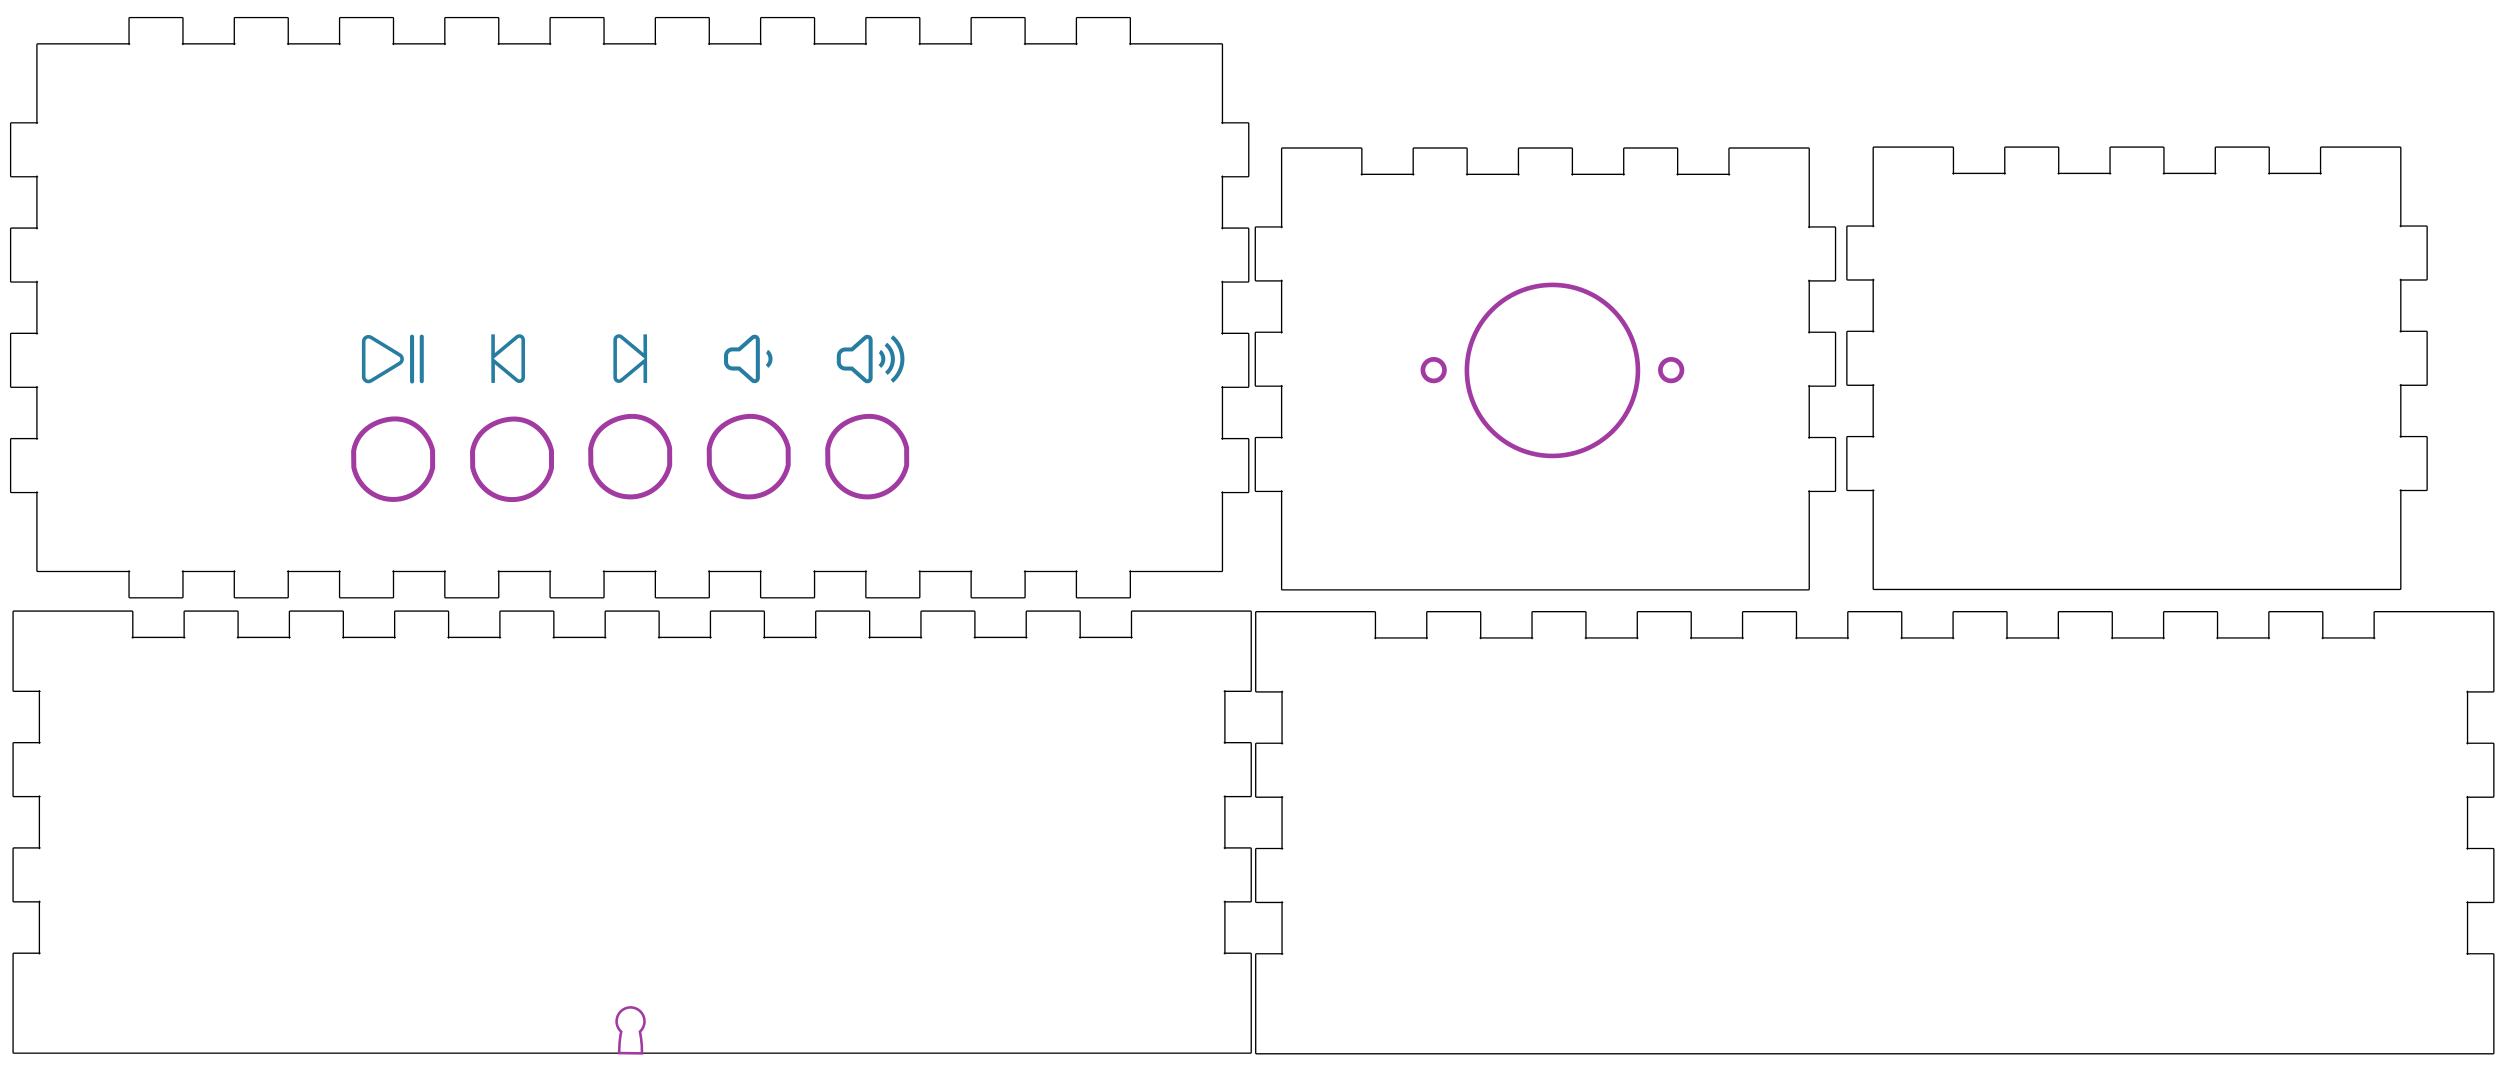
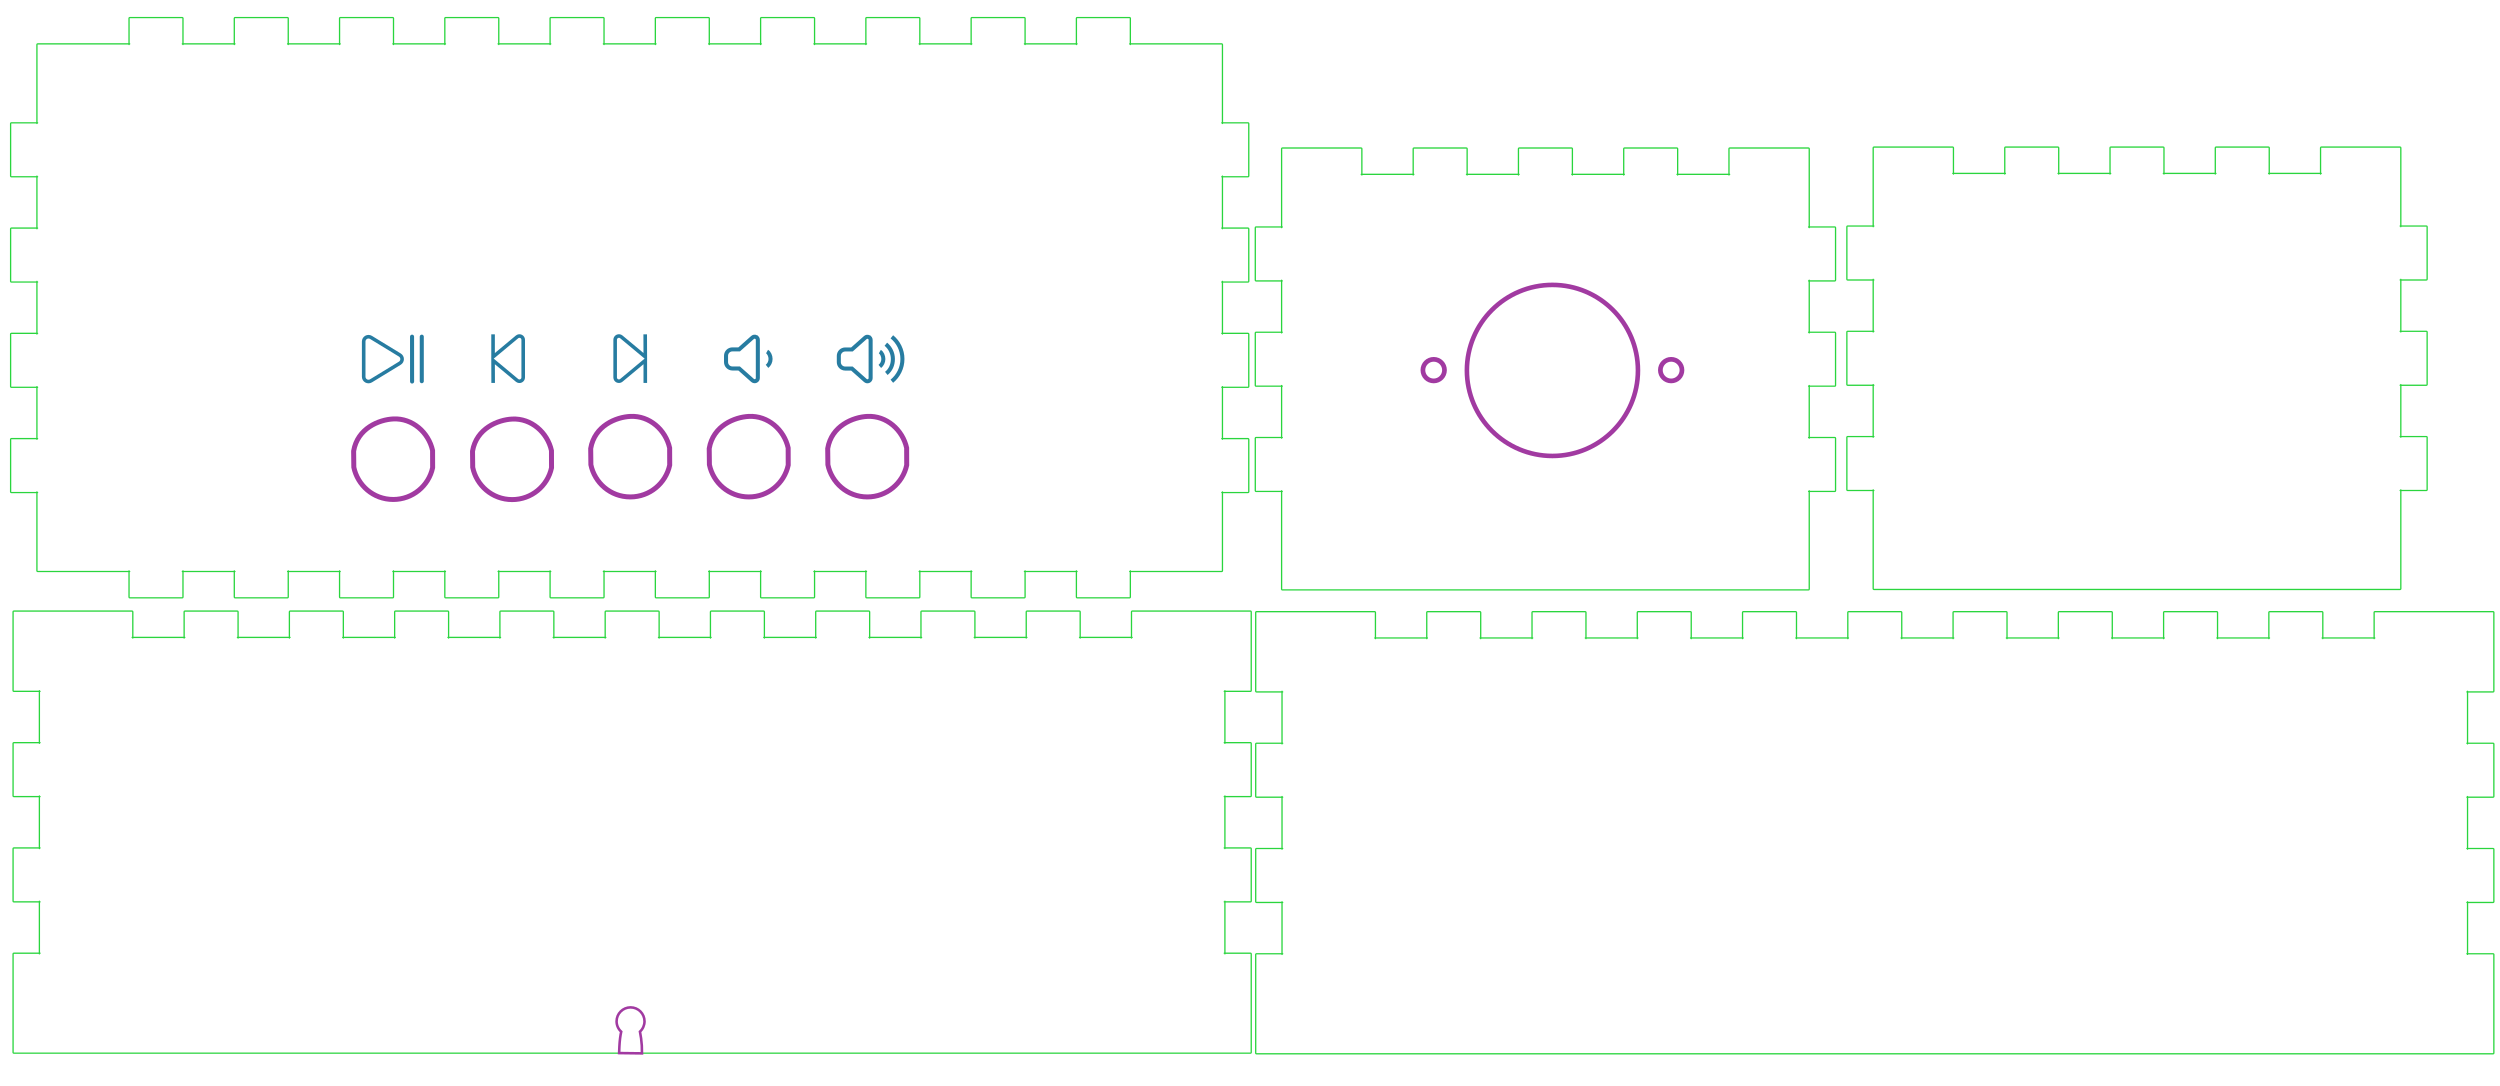
<svg xmlns="http://www.w3.org/2000/svg" height="165mm" viewBox="0 0 380 165" width="380mm" version="1.1" id="svg6" xml:space="preserve">
  <defs id="defs6" />
  <g id="layer1">
    <ellipse cx="254.018" cy="-56.259" stroke="#f1f3f5" stroke-width="0.7 px" style="fill:none;stroke:#a13aa1;stroke-width:0.718;stroke-linecap:square;stroke-miterlimit:4;stroke-dasharray:none;stroke-opacity:1" id="circle3" rx="1.641" ry="1.641" transform="scale(1,-1)" />
    <ellipse cx="217.922" cy="-56.259" stroke="#f1f3f5" stroke-width="0.7 px" style="fill:none;stroke:#a13aa1;stroke-width:0.718;stroke-linecap:square;stroke-miterlimit:4;stroke-dasharray:none;stroke-opacity:1" id="circle2" rx="1.641" ry="1.641" transform="scale(1,-1)" />
    <circle cx="235.968" cy="-56.305" r="13" stroke="#f1f3f5" stroke-width="0.7 px" style="fill:none;stroke:#a13aa1;stroke-width:0.7;stroke-linecap:square;stroke-miterlimit:4;stroke-dasharray:none;stroke-opacity:1" id="circle1" transform="scale(1,-1)" />
-     <g id="p-1" style="fill:none;stroke-linecap:round;stroke-linejoin:round" transform="rotate(180,194.5334,161.7863)">
-       <path d="m 14.1,230.6 h 14 c 0.055,0 0.1,-0.045 0.1,-0.1 v -4 c 0,0.055 -0.045,0.1 -0.1,0.1 h 8 c -0.055,0 -0.1,-0.045 -0.1,-0.1 v 4 c 0,0.055 0.045,0.1 0.1,0.1 h 8 c 0.055,0 0.1,-0.045 0.1,-0.1 v -4 c 0,0.055 -0.045,0.1 -0.1,0.1 h 8 c -0.055,0 -0.1,-0.045 -0.1,-0.1 v 4 c 0,0.055 0.045,0.1 0.1,0.1 h 8 c 0.055,0 0.1,-0.045 0.1,-0.1 v -4 c 0,0.055 -0.045,0.1 -0.1,0.1 h 8 c -0.055,0 -0.1,-0.045 -0.1,-0.1 v 4 c 0,0.055 0.045,0.1 0.1,0.1 h 8 c 0.055,0 0.1,-0.045 0.1,-0.1 v -4 c 0,0.055 -0.045,0.1 -0.1,0.1 h 8 c -0.055,0 -0.1,-0.045 -0.1,-0.1 v 4 c 0,0.055 0.045,0.1 0.1,0.1 h 8 c 0.055,0 0.1,-0.045 0.1,-0.1 v -4 c 0,0.055 -0.045,0.1 -0.1,0.1 h 8 c -0.055,0 -0.1,-0.045 -0.1,-0.1 v 4 c 0,0.055 0.045,0.1 0.1,0.1 h 8 c 0.055,0 0.1,-0.045 0.1,-0.1 v -4 c 0,0.055 -0.045,0.1 -0.1,0.1 h 8 c -0.055,0 -0.1,-0.045 -0.1,-0.1 v 4 c 0,0.055 0.045,0.1 0.1,0.1 h 8 c 0.055,0 0.1,-0.045 0.1,-0.1 v -4 c 0,0.055 -0.045,0.1 -0.1,0.1 h 8 c -0.055,0 -0.1,-0.045 -0.1,-0.1 v 4 c 0,0.055 0.045,0.1 0.1,0.1 h 8 c 0.055,0 0.1,-0.045 0.1,-0.1 v -4 c 0,0.055 -0.045,0.1 -0.1,0.1 h 8 c -0.055,0 -0.1,-0.045 -0.1,-0.1 v 4 c 0,0.055 0.045,0.1 0.1,0.1 h 8 c 0.055,0 0.1,-0.045 0.1,-0.1 v -4 c 0,0.055 -0.045,0.1 -0.1,0.1 h 8 c -0.055,0 -0.1,-0.045 -0.1,-0.1 v 4 c 0,0.055 0.045,0.1 0.1,0.1 h 8 c 0.055,0 0.1,-0.045 0.1,-0.1 v -4 c 0,0.055 -0.045,0.1 -0.1,0.1 h 8 c -0.055,0 -0.1,-0.045 -0.1,-0.1 v 4 c 0,0.055 0.045,0.1 0.1,0.1 h 14 4 c 0.055,0 0.1,-0.045 0.1,-0.1 v -12 c 0,-0.055 -0.045,-0.1 -0.1,-0.1 h -4 c 0.055,0 0.1,0.045 0.1,0.1 v -8 c 0,0.055 -0.045,0.1 -0.1,0.1 h 4 c 0.055,0 0.1,-0.045 0.1,-0.1 v -8 c 0,-0.055 -0.045,-0.1 -0.1,-0.1 h -4 c 0.055,0 0.1,0.045 0.1,0.1 v -8 c 0,0.055 -0.045,0.1 -0.1,0.1 h 4 c 0.055,0 0.1,-0.045 0.1,-0.1 v -8 c 0,-0.055 -0.045,-0.1 -0.1,-0.1 h -4 c 0.055,0 0.1,0.045 0.1,0.1 v -8 c 0,0.055 -0.045,0.1 -0.1,0.1 h 4 c 0.055,0 0.1,-0.045 0.1,-0.1 v -15.007 c 0,-0.055 -0.045,-0.1 -0.1,-0.1 h -4 -180 -4 c -0.055,0 -0.1,0.045 -0.1,0.1 L 10,178.5 c 0,0.055 0.045,0.1 0.1,0.1 h 4 c -0.055,0 -0.1,-0.045 -0.1,-0.1 v 8 c 0,-0.055 0.045,-0.1 0.1,-0.1 h -4 c -0.055,0 -0.1,0.045 -0.1,0.1 v 8 c 0,0.055 0.045,0.1 0.1,0.1 h 4 c -0.055,0 -0.1,-0.045 -0.1,-0.1 v 8 c 0,-0.055 0.045,-0.1 0.1,-0.1 h -4 c -0.055,0 -0.1,0.045 -0.1,0.1 v 8 c 0,0.055 0.045,0.1 0.1,0.1 h 4 c -0.055,0 -0.1,-0.045 -0.1,-0.1 v 8 c 0,-0.055 0.045,-0.1 0.1,-0.1 h -4 c -0.055,0 -0.1,0.045 -0.1,0.1 v 12 c 0,0.055 0.045,0.1 0.1,0.1 z" stroke="#000000" stroke-width="0.2" id="path2" />
+     <g id="p-1" style="fill:none;stroke:#2ad53e;stroke-linecap:round;stroke-linejoin:round;stroke-opacity:1" transform="rotate(180,194.5334,161.7863)">
+       <path d="m 14.1,230.6 h 14 c 0.055,0 0.1,-0.045 0.1,-0.1 v -4 c 0,0.055 -0.045,0.1 -0.1,0.1 h 8 c -0.055,0 -0.1,-0.045 -0.1,-0.1 v 4 c 0,0.055 0.045,0.1 0.1,0.1 h 8 c 0.055,0 0.1,-0.045 0.1,-0.1 v -4 c 0,0.055 -0.045,0.1 -0.1,0.1 h 8 c -0.055,0 -0.1,-0.045 -0.1,-0.1 v 4 c 0,0.055 0.045,0.1 0.1,0.1 h 8 c 0.055,0 0.1,-0.045 0.1,-0.1 v -4 c 0,0.055 -0.045,0.1 -0.1,0.1 h 8 c -0.055,0 -0.1,-0.045 -0.1,-0.1 v 4 c 0,0.055 0.045,0.1 0.1,0.1 h 8 c 0.055,0 0.1,-0.045 0.1,-0.1 v -4 c 0,0.055 -0.045,0.1 -0.1,0.1 h 8 c -0.055,0 -0.1,-0.045 -0.1,-0.1 v 4 c 0,0.055 0.045,0.1 0.1,0.1 h 8 c 0.055,0 0.1,-0.045 0.1,-0.1 v -4 c 0,0.055 -0.045,0.1 -0.1,0.1 h 8 c -0.055,0 -0.1,-0.045 -0.1,-0.1 v 4 c 0,0.055 0.045,0.1 0.1,0.1 h 8 c 0.055,0 0.1,-0.045 0.1,-0.1 v -4 c 0,0.055 -0.045,0.1 -0.1,0.1 h 8 c -0.055,0 -0.1,-0.045 -0.1,-0.1 v 4 c 0,0.055 0.045,0.1 0.1,0.1 h 8 c 0.055,0 0.1,-0.045 0.1,-0.1 v -4 c 0,0.055 -0.045,0.1 -0.1,0.1 h 8 c -0.055,0 -0.1,-0.045 -0.1,-0.1 v 4 c 0,0.055 0.045,0.1 0.1,0.1 h 8 c 0.055,0 0.1,-0.045 0.1,-0.1 v -4 c 0,0.055 -0.045,0.1 -0.1,0.1 h 8 c -0.055,0 -0.1,-0.045 -0.1,-0.1 v 4 c 0,0.055 0.045,0.1 0.1,0.1 h 8 c 0.055,0 0.1,-0.045 0.1,-0.1 v -4 c 0,0.055 -0.045,0.1 -0.1,0.1 h 8 c -0.055,0 -0.1,-0.045 -0.1,-0.1 v 4 c 0,0.055 0.045,0.1 0.1,0.1 h 8 c 0.055,0 0.1,-0.045 0.1,-0.1 v -4 c 0,0.055 -0.045,0.1 -0.1,0.1 h 8 c -0.055,0 -0.1,-0.045 -0.1,-0.1 v 4 c 0,0.055 0.045,0.1 0.1,0.1 h 14 4 c 0.055,0 0.1,-0.045 0.1,-0.1 v -12 c 0,-0.055 -0.045,-0.1 -0.1,-0.1 h -4 c 0.055,0 0.1,0.045 0.1,0.1 v -8 c 0,0.055 -0.045,0.1 -0.1,0.1 h 4 c 0.055,0 0.1,-0.045 0.1,-0.1 v -8 c 0,-0.055 -0.045,-0.1 -0.1,-0.1 h -4 c 0.055,0 0.1,0.045 0.1,0.1 v -8 c 0,0.055 -0.045,0.1 -0.1,0.1 h 4 c 0.055,0 0.1,-0.045 0.1,-0.1 v -8 c 0,-0.055 -0.045,-0.1 -0.1,-0.1 h -4 c 0.055,0 0.1,0.045 0.1,0.1 v -8 c 0,0.055 -0.045,0.1 -0.1,0.1 h 4 c 0.055,0 0.1,-0.045 0.1,-0.1 v -15.007 c 0,-0.055 -0.045,-0.1 -0.1,-0.1 h -4 -180 -4 c -0.055,0 -0.1,0.045 -0.1,0.1 L 10,178.5 c 0,0.055 0.045,0.1 0.1,0.1 h 4 c -0.055,0 -0.1,-0.045 -0.1,-0.1 v 8 c 0,-0.055 0.045,-0.1 0.1,-0.1 h -4 c -0.055,0 -0.1,0.045 -0.1,0.1 v 8 c 0,0.055 0.045,0.1 0.1,0.1 h 4 c -0.055,0 -0.1,-0.045 -0.1,-0.1 v 8 c 0,-0.055 0.045,-0.1 0.1,-0.1 h -4 c -0.055,0 -0.1,0.045 -0.1,0.1 v 8 c 0,0.055 0.045,0.1 0.1,0.1 h 4 c -0.055,0 -0.1,-0.045 -0.1,-0.1 v 8 c 0,-0.055 0.045,-0.1 0.1,-0.1 h -4 c -0.055,0 -0.1,0.045 -0.1,0.1 v 12 c 0,0.055 0.045,0.1 0.1,0.1 z" stroke="#000000" stroke-width="0.2" id="path2" style="stroke:#2ad53e;stroke-opacity:1" />
    </g>
-     <g id="p-2" style="display:inline;fill:none;stroke-linecap:round;stroke-linejoin:round" transform="rotate(180,100.0934,128.6426)">
-       <path d="m 14.1,164.4 h 14 c 0.055,0 0.1,-0.045 0.1,-0.1 v -4 c 0,0.055 -0.045,0.1 -0.1,0.1 h 8 c -0.055,0 -0.1,-0.045 -0.1,-0.1 v 4 c 0,0.055 0.045,0.1 0.1,0.1 h 8 c 0.055,0 0.1,-0.045 0.1,-0.1 v -4 c 0,0.055 -0.045,0.1 -0.1,0.1 h 8 c -0.055,0 -0.1,-0.045 -0.1,-0.1 v 4 c 0,0.055 0.045,0.1 0.1,0.1 h 8 c 0.055,0 0.1,-0.045 0.1,-0.1 v -4 c 0,0.055 -0.045,0.1 -0.1,0.1 h 8 c -0.055,0 -0.1,-0.045 -0.1,-0.1 v 4 c 0,0.055 0.045,0.1 0.1,0.1 h 8 c 0.055,0 0.1,-0.045 0.1,-0.1 v -4 c 0,0.055 -0.045,0.1 -0.1,0.1 h 8 c -0.055,0 -0.1,-0.045 -0.1,-0.1 v 4 c 0,0.055 0.045,0.1 0.1,0.1 h 8 c 0.055,0 0.1,-0.045 0.1,-0.1 v -4 c 0,0.055 -0.045,0.1 -0.1,0.1 h 8 c -0.055,0 -0.1,-0.045 -0.1,-0.1 v 4 c 0,0.055 0.045,0.1 0.1,0.1 h 8 c 0.055,0 0.1,-0.045 0.1,-0.1 v -4 c 0,0.055 -0.045,0.1 -0.1,0.1 h 8 c -0.055,0 -0.1,-0.045 -0.1,-0.1 v 4 c 0,0.055 0.045,0.1 0.1,0.1 h 8 c 0.055,0 0.1,-0.045 0.1,-0.1 v -4 c 0,0.055 -0.045,0.1 -0.1,0.1 h 8 c -0.055,0 -0.1,-0.045 -0.1,-0.1 v 4 c 0,0.055 0.045,0.1 0.1,0.1 h 8 c 0.055,0 0.1,-0.045 0.1,-0.1 v -4 c 0,0.055 -0.045,0.1 -0.1,0.1 h 8 c -0.055,0 -0.1,-0.045 -0.1,-0.1 v 4 c 0,0.055 0.045,0.1 0.1,0.1 h 8 c 0.055,0 0.1,-0.045 0.1,-0.1 v -4 c 0,0.055 -0.045,0.1 -0.1,0.1 h 8 c -0.055,0 -0.1,-0.045 -0.1,-0.1 v 4 c 0,0.055 0.045,0.1 0.1,0.1 h 8 c 0.055,0 0.1,-0.045 0.1,-0.1 v -4 c 0,0.055 -0.045,0.1 -0.1,0.1 h 8 c -0.055,0 -0.1,-0.045 -0.1,-0.1 v 4 c 0,0.055 0.045,0.1 0.1,0.1 h 14 4 c 0.055,0 0.1,-0.045 0.1,-0.1 v -12 c 0,-0.055 -0.045,-0.1 -0.1,-0.1 h -4 c 0.055,0 0.1,0.045 0.1,0.1 v -8 c 0,0.055 -0.045,0.1 -0.1,0.1 h 4 c 0.055,0 0.1,-0.045 0.1,-0.1 v -8 c 0,-0.055 -0.045,-0.1 -0.1,-0.1 h -4 c 0.055,0 0.1,0.045 0.1,0.1 v -8 c 0,0.055 -0.045,0.1 -0.1,0.1 h 4 c 0.055,0 0.1,-0.045 0.1,-0.1 v -8 c 0,-0.055 -0.045,-0.1 -0.1,-0.1 h -4 c 0.055,0 0.1,0.045 0.1,0.1 v -8 c 0,0.055 -0.045,0.1 -0.1,0.1 h 4 c 0.055,0 0.1,-0.045 0.1,-0.1 V 97.303 c 0,-0.055 -0.045,-0.1 -0.1,-0.1 h -4 -180 -4 c -0.055,0 -0.1,0.045 -0.1,0.1 L 10,112.3 c 0,0.055 0.045,0.1 0.1,0.1 h 4 c -0.055,0 -0.1,-0.045 -0.1,-0.1 v 8 c 0,-0.055 0.045,-0.1 0.1,-0.1 h -4 c -0.055,0 -0.1,0.045 -0.1,0.1 v 8 c 0,0.055 0.045,0.1 0.1,0.1 h 4 c -0.055,0 -0.1,-0.045 -0.1,-0.1 v 8 c 0,-0.055 0.045,-0.1 0.1,-0.1 h -4 c -0.055,0 -0.1,0.045 -0.1,0.1 v 8 c 0,0.055 0.045,0.1 0.1,0.1 h 4 c -0.055,0 -0.1,-0.045 -0.1,-0.1 v 8 c 0,-0.055 0.045,-0.1 0.1,-0.1 h -4 c -0.055,0 -0.1,0.045 -0.1,0.1 v 12 c 0,0.055 0.045,0.1 0.1,0.1 z" stroke="#000000" stroke-width="0.2" id="path3" />
+     <g id="p-2" style="display:inline;fill:none;stroke:#2ad53e;stroke-linecap:round;stroke-linejoin:round;stroke-opacity:1" transform="rotate(180,100.0934,128.6426)">
+       <path d="m 14.1,164.4 h 14 c 0.055,0 0.1,-0.045 0.1,-0.1 v -4 c 0,0.055 -0.045,0.1 -0.1,0.1 h 8 c -0.055,0 -0.1,-0.045 -0.1,-0.1 v 4 c 0,0.055 0.045,0.1 0.1,0.1 h 8 c 0.055,0 0.1,-0.045 0.1,-0.1 v -4 c 0,0.055 -0.045,0.1 -0.1,0.1 h 8 c -0.055,0 -0.1,-0.045 -0.1,-0.1 v 4 c 0,0.055 0.045,0.1 0.1,0.1 h 8 c 0.055,0 0.1,-0.045 0.1,-0.1 v -4 c 0,0.055 -0.045,0.1 -0.1,0.1 h 8 c -0.055,0 -0.1,-0.045 -0.1,-0.1 v 4 c 0,0.055 0.045,0.1 0.1,0.1 h 8 c 0.055,0 0.1,-0.045 0.1,-0.1 v -4 c 0,0.055 -0.045,0.1 -0.1,0.1 h 8 c -0.055,0 -0.1,-0.045 -0.1,-0.1 v 4 c 0,0.055 0.045,0.1 0.1,0.1 h 8 c 0.055,0 0.1,-0.045 0.1,-0.1 v -4 c 0,0.055 -0.045,0.1 -0.1,0.1 h 8 c -0.055,0 -0.1,-0.045 -0.1,-0.1 v 4 c 0,0.055 0.045,0.1 0.1,0.1 h 8 c 0.055,0 0.1,-0.045 0.1,-0.1 v -4 c 0,0.055 -0.045,0.1 -0.1,0.1 h 8 c -0.055,0 -0.1,-0.045 -0.1,-0.1 v 4 c 0,0.055 0.045,0.1 0.1,0.1 h 8 c 0.055,0 0.1,-0.045 0.1,-0.1 v -4 c 0,0.055 -0.045,0.1 -0.1,0.1 h 8 c -0.055,0 -0.1,-0.045 -0.1,-0.1 v 4 c 0,0.055 0.045,0.1 0.1,0.1 h 8 c 0.055,0 0.1,-0.045 0.1,-0.1 v -4 c 0,0.055 -0.045,0.1 -0.1,0.1 h 8 c -0.055,0 -0.1,-0.045 -0.1,-0.1 v 4 c 0,0.055 0.045,0.1 0.1,0.1 h 8 c 0.055,0 0.1,-0.045 0.1,-0.1 v -4 c 0,0.055 -0.045,0.1 -0.1,0.1 h 8 c -0.055,0 -0.1,-0.045 -0.1,-0.1 v 4 c 0,0.055 0.045,0.1 0.1,0.1 h 8 c 0.055,0 0.1,-0.045 0.1,-0.1 v -4 c 0,0.055 -0.045,0.1 -0.1,0.1 h 8 c -0.055,0 -0.1,-0.045 -0.1,-0.1 v 4 c 0,0.055 0.045,0.1 0.1,0.1 h 14 4 c 0.055,0 0.1,-0.045 0.1,-0.1 v -12 c 0,-0.055 -0.045,-0.1 -0.1,-0.1 h -4 c 0.055,0 0.1,0.045 0.1,0.1 v -8 c 0,0.055 -0.045,0.1 -0.1,0.1 h 4 c 0.055,0 0.1,-0.045 0.1,-0.1 v -8 c 0,-0.055 -0.045,-0.1 -0.1,-0.1 h -4 c 0.055,0 0.1,0.045 0.1,0.1 v -8 c 0,0.055 -0.045,0.1 -0.1,0.1 h 4 c 0.055,0 0.1,-0.045 0.1,-0.1 v -8 c 0,-0.055 -0.045,-0.1 -0.1,-0.1 h -4 c 0.055,0 0.1,0.045 0.1,0.1 v -8 c 0,0.055 -0.045,0.1 -0.1,0.1 h 4 c 0.055,0 0.1,-0.045 0.1,-0.1 V 97.303 c 0,-0.055 -0.045,-0.1 -0.1,-0.1 h -4 -180 -4 c -0.055,0 -0.1,0.045 -0.1,0.1 L 10,112.3 c 0,0.055 0.045,0.1 0.1,0.1 h 4 c -0.055,0 -0.1,-0.045 -0.1,-0.1 v 8 c 0,-0.055 0.045,-0.1 0.1,-0.1 h -4 c -0.055,0 -0.1,0.045 -0.1,0.1 v 8 c 0,0.055 0.045,0.1 0.1,0.1 h 4 c -0.055,0 -0.1,-0.045 -0.1,-0.1 v 8 c 0,-0.055 0.045,-0.1 0.1,-0.1 h -4 c -0.055,0 -0.1,0.045 -0.1,0.1 v 8 c 0,0.055 0.045,0.1 0.1,0.1 h 4 c -0.055,0 -0.1,-0.045 -0.1,-0.1 v 8 c 0,-0.055 0.045,-0.1 0.1,-0.1 h -4 c -0.055,0 -0.1,0.045 -0.1,0.1 v 12 c 0,0.055 0.045,0.1 0.1,0.1 z" stroke="#000000" stroke-width="0.2" id="path3" style="stroke:#2ad53e;stroke-opacity:1" />
    </g>
-     <g id="p-4" style="fill:none;stroke-linecap:round;stroke-linejoin:round" transform="rotate(180,284.5622,126.4786)">
-       <path d="m 204.3,230.6 h 12 c 0.055,0 0.1,-0.045 0.1,-0.1 v -4 c 0,0.055 -0.045,0.1 -0.1,0.1 h 8 c -0.055,0 -0.1,-0.045 -0.1,-0.1 v 4 c 0,0.055 0.045,0.1 0.1,0.1 h 8 c 0.055,0 0.1,-0.045 0.1,-0.1 v -4 c 0,0.055 -0.045,0.1 -0.1,0.1 h 8 c -0.055,0 -0.1,-0.045 -0.1,-0.1 v 4 c 0,0.055 0.045,0.1 0.1,0.1 h 8 c 0.055,0 0.1,-0.045 0.1,-0.1 v -4 c 0,0.055 -0.045,0.1 -0.1,0.1 h 8 c -0.055,0 -0.1,-0.045 -0.1,-0.1 v 4 c 0,0.055 0.045,0.1 0.1,0.1 h 8 c 0.055,0 0.1,-0.045 0.1,-0.1 v -4 c 0,0.055 -0.045,0.1 -0.1,0.1 h 8 c -0.055,0 -0.1,-0.045 -0.1,-0.1 v 4 c 0,0.055 0.045,0.1 0.1,0.1 h 12 c 0.055,0 0.1,-0.045 0.1,-0.1 v -12 c 0,0.055 -0.045,0.1 -0.1,0.1 h 4 c 0.055,0 0.1,-0.045 0.1,-0.1 v -8 c 0,-0.055 -0.045,-0.1 -0.1,-0.1 h -4 c 0.055,0 0.1,0.045 0.1,0.1 v -8 c 0,0.055 -0.045,0.1 -0.1,0.1 h 4 c 0.055,0 0.1,-0.045 0.1,-0.1 v -8 c 0,-0.055 -0.045,-0.1 -0.1,-0.1 h -4 c 0.055,0 0.1,0.045 0.1,0.1 v -8 c 0,0.055 -0.045,0.1 -0.1,0.1 h 4 c 0.055,0 0.1,-0.045 0.1,-0.1 v -8 c 0,-0.055 -0.045,-0.1 -0.1,-0.1 h -4 c 0.055,0 0.1,0.045 0.1,0.1 v -15.044 c 0,-0.055 -0.045,-0.1 -0.1,-0.1 h -80 c -0.055,0 -0.1,0.045 -0.1,0.1 V 178.5 c 0,-0.055 0.045,-0.1 0.1,-0.1 h -4 c -0.055,0 -0.1,0.045 -0.1,0.1 v 8 c 0,0.055 0.045,0.1 0.1,0.1 h 4 c -0.055,0 -0.1,-0.045 -0.1,-0.1 v 8 c 0,-0.055 0.045,-0.1 0.1,-0.1 h -4 c -0.055,0 -0.1,0.045 -0.1,0.1 v 8 c 0,0.055 0.045,0.1 0.1,0.1 h 4 c -0.055,0 -0.1,-0.045 -0.1,-0.1 v 8 c 0,-0.055 0.045,-0.1 0.1,-0.1 h -4 c -0.055,0 -0.1,0.045 -0.1,0.1 v 8 c 0,0.055 0.045,0.1 0.1,0.1 h 4 c -0.055,0 -0.1,-0.045 -0.1,-0.1 v 12 c 0,0.055 0.045,0.1 0.1,0.1 z" stroke="#000000" stroke-width="0.2" id="path5" />
+     <g id="p-4" style="fill:none;stroke:#2ad53e;stroke-linecap:round;stroke-linejoin:round;stroke-opacity:1" transform="rotate(180,284.5622,126.4786)">
+       <path d="m 204.3,230.6 h 12 c 0.055,0 0.1,-0.045 0.1,-0.1 v -4 c 0,0.055 -0.045,0.1 -0.1,0.1 h 8 c -0.055,0 -0.1,-0.045 -0.1,-0.1 v 4 c 0,0.055 0.045,0.1 0.1,0.1 h 8 c 0.055,0 0.1,-0.045 0.1,-0.1 v -4 c 0,0.055 -0.045,0.1 -0.1,0.1 h 8 c -0.055,0 -0.1,-0.045 -0.1,-0.1 v 4 c 0,0.055 0.045,0.1 0.1,0.1 h 8 c 0.055,0 0.1,-0.045 0.1,-0.1 v -4 c 0,0.055 -0.045,0.1 -0.1,0.1 h 8 c -0.055,0 -0.1,-0.045 -0.1,-0.1 v 4 c 0,0.055 0.045,0.1 0.1,0.1 h 8 c 0.055,0 0.1,-0.045 0.1,-0.1 v -4 c 0,0.055 -0.045,0.1 -0.1,0.1 h 8 c -0.055,0 -0.1,-0.045 -0.1,-0.1 v 4 c 0,0.055 0.045,0.1 0.1,0.1 h 12 c 0.055,0 0.1,-0.045 0.1,-0.1 v -12 c 0,0.055 -0.045,0.1 -0.1,0.1 h 4 c 0.055,0 0.1,-0.045 0.1,-0.1 v -8 c 0,-0.055 -0.045,-0.1 -0.1,-0.1 h -4 c 0.055,0 0.1,0.045 0.1,0.1 v -8 c 0,0.055 -0.045,0.1 -0.1,0.1 h 4 c 0.055,0 0.1,-0.045 0.1,-0.1 v -8 c 0,-0.055 -0.045,-0.1 -0.1,-0.1 h -4 c 0.055,0 0.1,0.045 0.1,0.1 v -8 c 0,0.055 -0.045,0.1 -0.1,0.1 h 4 c 0.055,0 0.1,-0.045 0.1,-0.1 v -8 c 0,-0.055 -0.045,-0.1 -0.1,-0.1 h -4 c 0.055,0 0.1,0.045 0.1,0.1 v -15.044 c 0,-0.055 -0.045,-0.1 -0.1,-0.1 h -80 c -0.055,0 -0.1,0.045 -0.1,0.1 V 178.5 c 0,-0.055 0.045,-0.1 0.1,-0.1 h -4 c -0.055,0 -0.1,0.045 -0.1,0.1 v 8 c 0,0.055 0.045,0.1 0.1,0.1 h 4 c -0.055,0 -0.1,-0.045 -0.1,-0.1 v 8 c 0,-0.055 0.045,-0.1 0.1,-0.1 h -4 c -0.055,0 -0.1,0.045 -0.1,0.1 v 8 c 0,0.055 0.045,0.1 0.1,0.1 h 4 c -0.055,0 -0.1,-0.045 -0.1,-0.1 v 8 c 0,-0.055 0.045,-0.1 0.1,-0.1 h -4 c -0.055,0 -0.1,0.045 -0.1,0.1 v 8 c 0,0.055 0.045,0.1 0.1,0.1 h 4 c -0.055,0 -0.1,-0.045 -0.1,-0.1 v 12 c 0,0.055 0.045,0.1 0.1,0.1 z" stroke="#000000" stroke-width="0.2" id="path5" style="stroke:#2ad53e;stroke-opacity:1" />
    </g>
-     <g id="p-5" style="fill:none;stroke-linecap:round;stroke-linejoin:round" transform="rotate(180,99.69048,47.68384)">
-       <path d="m -75.523,72.869 h 12 c 0.055,0 0.1,-0.045 0.1,-0.1 v -4 c 0,0.055 -0.045,0.1 -0.1,0.1 h 8 c -0.055,0 -0.1,-0.045 -0.1,-0.1 v 4 c 0,0.055 0.045,0.1 0.1,0.1 h 8 c 0.055,0 0.1,-0.045 0.1,-0.1 v -4 c 0,0.055 -0.045,0.1 -0.1,0.1 h 8 c -0.055,0 -0.1,-0.045 -0.1,-0.1 v 4 c 0,0.055 0.045,0.1 0.1,0.1 h 8 c 0.055,0 0.1,-0.045 0.1,-0.1 v -4 c 0,0.055 -0.045,0.1 -0.1,0.1 h 8 c -0.055,0 -0.1,-0.045 -0.1,-0.1 v 4 c 0,0.055 0.045,0.1 0.1,0.1 h 8 c 0.055,0 0.1,-0.045 0.1,-0.1 v -4 c 0,0.055 -0.045,0.1 -0.1,0.1 h 8 c -0.055,0 -0.1,-0.045 -0.1,-0.1 v 4 c 0,0.055 0.045,0.1 0.1,0.1 h 12 c 0.055,0 0.1,-0.045 0.1,-0.1 v -12 c 0,0.055 -0.045,0.1 -0.1,0.1 h 4 c 0.055,0 0.1,-0.045 0.1,-0.1 v -8 c 0,-0.055 -0.045,-0.1 -0.1,-0.1 h -4 c 0.055,0 0.1,0.045 0.1,0.1 v -8 c 0,0.055 -0.045,0.1 -0.1,0.1 h 4 c 0.055,0 0.1,-0.045 0.1,-0.1 v -8 c 0,-0.055 -0.045,-0.1 -0.1,-0.1 h -4 c 0.055,0 0.1,0.045 0.1,0.1 v -8 c 0,0.055 -0.045,0.1 -0.1,0.1 h 4 c 0.055,0 0.1,-0.045 0.1,-0.1 v -8 c 0,-0.055 -0.045,-0.1 -0.1,-0.1 h -4 c 0.055,0 0.1,0.045 0.1,0.1 V 5.803 c 0,-0.055 -0.045,-0.1 -0.1,-0.1 H -75.523 c -0.055,0 -0.1,0.045 -0.1,0.1 V 20.769 c 0,-0.055 0.045,-0.1 0.1,-0.1 h -4 c -0.055,0 -0.1,0.045 -0.1,0.1 v 8 c 0,0.055 0.045,0.1 0.1,0.1 h 4 c -0.055,0 -0.1,-0.045 -0.1,-0.1 v 8 c 0,-0.055 0.045,-0.1 0.1,-0.1 h -4 c -0.055,0 -0.1,0.045 -0.1,0.1 v 8 c 0,0.055 0.045,0.1 0.1,0.1 h 4 c -0.055,0 -0.1,-0.045 -0.1,-0.1 v 8 c 0,-0.055 0.045,-0.1 0.1,-0.1 h -4 c -0.055,0 -0.1,0.045 -0.1,0.1 v 8 c 0,0.055 0.045,0.1 0.1,0.1 h 4 c -0.055,0 -0.1,-0.045 -0.1,-0.1 v 12 c 0,0.055 0.045,0.1 0.1,0.1 z" stroke="#000000" stroke-width="0.2" id="path6" />
+     <g id="p-5" style="fill:none;stroke:#2ad53e;stroke-linecap:round;stroke-linejoin:round;stroke-opacity:1" transform="rotate(180,99.69048,47.68384)">
+       <path d="m -75.523,72.869 h 12 c 0.055,0 0.1,-0.045 0.1,-0.1 v -4 c 0,0.055 -0.045,0.1 -0.1,0.1 h 8 c -0.055,0 -0.1,-0.045 -0.1,-0.1 v 4 c 0,0.055 0.045,0.1 0.1,0.1 h 8 c 0.055,0 0.1,-0.045 0.1,-0.1 v -4 c 0,0.055 -0.045,0.1 -0.1,0.1 h 8 c -0.055,0 -0.1,-0.045 -0.1,-0.1 v 4 c 0,0.055 0.045,0.1 0.1,0.1 h 8 c 0.055,0 0.1,-0.045 0.1,-0.1 v -4 c 0,0.055 -0.045,0.1 -0.1,0.1 h 8 c -0.055,0 -0.1,-0.045 -0.1,-0.1 v 4 c 0,0.055 0.045,0.1 0.1,0.1 h 8 c 0.055,0 0.1,-0.045 0.1,-0.1 v -4 c 0,0.055 -0.045,0.1 -0.1,0.1 h 8 c -0.055,0 -0.1,-0.045 -0.1,-0.1 v 4 c 0,0.055 0.045,0.1 0.1,0.1 h 12 c 0.055,0 0.1,-0.045 0.1,-0.1 v -12 c 0,0.055 -0.045,0.1 -0.1,0.1 h 4 c 0.055,0 0.1,-0.045 0.1,-0.1 v -8 c 0,-0.055 -0.045,-0.1 -0.1,-0.1 h -4 c 0.055,0 0.1,0.045 0.1,0.1 v -8 c 0,0.055 -0.045,0.1 -0.1,0.1 h 4 c 0.055,0 0.1,-0.045 0.1,-0.1 v -8 c 0,-0.055 -0.045,-0.1 -0.1,-0.1 h -4 c 0.055,0 0.1,0.045 0.1,0.1 v -8 c 0,0.055 -0.045,0.1 -0.1,0.1 h 4 c 0.055,0 0.1,-0.045 0.1,-0.1 v -8 c 0,-0.055 -0.045,-0.1 -0.1,-0.1 h -4 c 0.055,0 0.1,0.045 0.1,0.1 V 5.803 c 0,-0.055 -0.045,-0.1 -0.1,-0.1 H -75.523 c -0.055,0 -0.1,0.045 -0.1,0.1 V 20.769 c 0,-0.055 0.045,-0.1 0.1,-0.1 h -4 c -0.055,0 -0.1,0.045 -0.1,0.1 v 8 c 0,0.055 0.045,0.1 0.1,0.1 h 4 c -0.055,0 -0.1,-0.045 -0.1,-0.1 v 8 c 0,-0.055 0.045,-0.1 0.1,-0.1 h -4 c -0.055,0 -0.1,0.045 -0.1,0.1 v 8 c 0,0.055 0.045,0.1 0.1,0.1 h 4 c -0.055,0 -0.1,-0.045 -0.1,-0.1 v 8 c 0,-0.055 0.045,-0.1 0.1,-0.1 h -4 c -0.055,0 -0.1,0.045 -0.1,0.1 v 8 c 0,0.055 0.045,0.1 0.1,0.1 h 4 c -0.055,0 -0.1,-0.045 -0.1,-0.1 v 12 c 0,0.055 0.045,0.1 0.1,0.1 z" stroke="#000000" stroke-width="0.2" id="path6" style="stroke:#2ad53e;stroke-opacity:1" />
    </g>
-     <g id="p-3-2" style="fill:none;stroke-linecap:round;stroke-linejoin:round" transform="translate(-8.387307,-7.330928)">
-       <path d="m 14.1,94.2 h 14 C 28.045,94.2 28,94.155 28,94.1 v 4 c 0,0.055 0.045,0.1 0.1,0.1 h 8 c 0.055,0 0.1,-0.045 0.1,-0.1 v -4 c 0,0.055 -0.045,0.1 -0.1,0.1 h 8 C 44.045,94.2 44,94.155 44,94.1 v 4 c 0,0.055 0.045,0.1 0.1,0.1 h 8 c 0.055,0 0.1,-0.045 0.1,-0.1 v -4 c 0,0.055 -0.045,0.1 -0.1,0.1 h 8 C 60.045,94.2 60,94.155 60,94.1 v 4 c 0,0.055 0.045,0.1 0.1,0.1 h 8 c 0.055,0 0.1,-0.045 0.1,-0.1 v -4 c 0,0.055 -0.045,0.1 -0.1,0.1 h 8 C 76.045,94.2 76,94.155 76,94.1 v 4 c 0,0.055 0.045,0.1 0.1,0.1 h 8 c 0.055,0 0.1,-0.045 0.1,-0.1 v -4 c 0,0.055 -0.045,0.1 -0.1,0.1 h 8 C 92.045,94.2 92,94.155 92,94.1 v 4 c 0,0.055 0.045,0.1 0.1,0.1 h 8 c 0.055,0 0.1,-0.045 0.1,-0.1 v -4 c 0,0.055 -0.045,0.1 -0.1,0.1 h 8 c -0.055,0 -0.1,-0.045 -0.1,-0.1 v 4 c 0,0.055 0.045,0.1 0.1,0.1 h 8 c 0.055,0 0.1,-0.045 0.1,-0.1 v -4 c 0,0.055 -0.045,0.1 -0.1,0.1 h 8 c -0.055,0 -0.1,-0.045 -0.1,-0.1 v 4 c 0,0.055 0.045,0.1 0.1,0.1 h 8 c 0.055,0 0.1,-0.045 0.1,-0.1 v -4 c 0,0.055 -0.045,0.1 -0.1,0.1 h 8 c -0.055,0 -0.1,-0.045 -0.1,-0.1 v 4 c 0,0.055 0.045,0.1 0.1,0.1 h 8 c 0.055,0 0.1,-0.045 0.1,-0.1 v -4 c 0,0.055 -0.045,0.1 -0.1,0.1 h 8 c -0.055,0 -0.1,-0.045 -0.1,-0.1 v 4 c 0,0.055 0.045,0.1 0.1,0.1 h 8 c 0.055,0 0.1,-0.045 0.1,-0.1 v -4 c 0,0.055 -0.045,0.1 -0.1,0.1 h 8 c -0.055,0 -0.1,-0.045 -0.1,-0.1 v 4 c 0,0.055 0.045,0.1 0.1,0.1 h 8 c 0.055,0 0.1,-0.045 0.1,-0.1 v -4 c 0,0.055 -0.045,0.1 -0.1,0.1 h 14 c 0.055,0 0.1,-0.045 0.1,-0.1 v -12 c 0,0.055 -0.045,0.1 -0.1,0.1 h 4 c 0.055,0 0.1,-0.045 0.1,-0.1 v -8 c 0,-0.055 -0.045,-0.1 -0.1,-0.1 h -4 c 0.055,0 0.1,0.045 0.1,0.1 v -8 c 0,0.055 -0.045,0.1 -0.1,0.1 h 4 c 0.055,0 0.1,-0.045 0.1,-0.1 v -8 c 0,-0.055 -0.045,-0.1 -0.1,-0.1 h -4 c 0.055,0 0.1,0.045 0.1,0.1 v -8 c 0,0.055 -0.045,0.1 -0.1,0.1 h 4 c 0.055,0 0.1,-0.045 0.1,-0.1 v -8 c 0,-0.055 -0.045,-0.1 -0.1,-0.1 h -4 c 0.055,0 0.1,0.045 0.1,0.1 v -8 c 0,0.055 -0.045,0.1 -0.1,0.1 h 4 c 0.055,0 0.1,-0.045 0.1,-0.1 v -8 c 0,-0.055 -0.045,-0.1 -0.1,-0.1 h -4 c 0.055,0 0.1,0.045 0.1,0.1 v -12 c 0,-0.055 -0.045,-0.1 -0.1,-0.1 h -14 c 0.055,0 0.1,0.045 0.1,0.1 v -4 c 0,-0.055 -0.045,-0.1 -0.1,-0.1 h -8 c -0.055,0 -0.1,0.045 -0.1,0.1 v 4 c 0,-0.055 0.045,-0.1 0.1,-0.1 h -8 c 0.055,0 0.1,0.045 0.1,0.1 v -4 c 0,-0.055 -0.045,-0.1 -0.1,-0.1 h -8 c -0.055,0 -0.1,0.045 -0.1,0.1 v 4 c 0,-0.055 0.045,-0.1 0.1,-0.1 h -8 c 0.055,0 0.1,0.045 0.1,0.1 v -4 c 0,-0.055 -0.045,-0.1 -0.1,-0.1 h -8 c -0.055,0 -0.1,0.045 -0.1,0.1 v 4 c 0,-0.055 0.045,-0.1 0.1,-0.1 h -8 c 0.055,0 0.1,0.045 0.1,0.1 v -4 c 0,-0.055 -0.045,-0.1 -0.1,-0.1 h -8 c -0.055,0 -0.1,0.045 -0.1,0.1 v 4 c 0,-0.055 0.045,-0.1 0.1,-0.1 h -8 c 0.055,0 0.1,0.045 0.1,0.1 v -4 c 0,-0.055 -0.045,-0.1 -0.1,-0.1 h -8 c -0.055,0 -0.1,0.045 -0.1,0.1 v 4 c 0,-0.055 0.045,-0.1 0.1,-0.1 h -8 c 0.055,0 0.1,0.045 0.1,0.1 v -4 c 0,-0.055 -0.045,-0.1 -0.1,-0.1 h -8 C 92.045,10 92,10.045 92,10.1 v 4 C 92,14.045 92.045,14 92.1,14 h -8 c 0.055,0 0.1,0.045 0.1,0.1 v -4 C 84.2,10.045 84.155,10 84.1,10 h -8 C 76.045,10 76,10.045 76,10.1 v 4 C 76,14.045 76.045,14 76.1,14 h -8 c 0.055,0 0.1,0.045 0.1,0.1 v -4 C 68.2,10.045 68.155,10 68.1,10 h -8 C 60.045,10 60,10.045 60,10.1 v 4 C 60,14.045 60.045,14 60.1,14 h -8 c 0.055,0 0.1,0.045 0.1,0.1 v -4 C 52.2,10.045 52.155,10 52.1,10 h -8 C 44.045,10 44,10.045 44,10.1 v 4 C 44,14.045 44.045,14 44.1,14 h -8 c 0.055,0 0.1,0.045 0.1,0.1 v -4 C 36.2,10.045 36.155,10 36.1,10 h -8 C 28.045,10 28,10.045 28,10.1 v 4 C 28,14.045 28.045,14 28.1,14 h -14 C 14.045,14 14,14.045 14,14.1 v 12 C 14,26.045 14.045,26 14.1,26 h -4 C 10.045,26 10,26.045 10,26.1 v 8 c 0,0.055 0.045,0.1 0.1,0.1 h 4 C 14.045,34.2 14,34.155 14,34.1 v 8 C 14,42.045 14.045,42 14.1,42 h -4 C 10.045,42 10,42.045 10,42.1 v 8 c 0,0.055 0.045,0.1 0.1,0.1 h 4 C 14.045,50.2 14,50.155 14,50.1 v 8 C 14,58.045 14.045,58 14.1,58 h -4 C 10.045,58 10,58.045 10,58.1 v 8 c 0,0.055 0.045,0.1 0.1,0.1 h 4 C 14.045,66.2 14,66.155 14,66.1 v 8 C 14,74.045 14.045,74 14.1,74 h -4 C 10.045,74 10,74.045 10,74.1 v 8 c 0,0.055 0.045,0.1 0.1,0.1 h 4 C 14.045,82.2 14,82.155 14,82.1 v 12 c 0,0.055 0.045,0.1 0.1,0.1 z" stroke="#000000" stroke-width="0.2" id="path4-7" style="display:inline" />
+     <g id="p-3-2" style="fill:none;stroke:#2ad53e;stroke-linecap:round;stroke-linejoin:round;stroke-opacity:1" transform="translate(-8.387307,-7.330928)">
+       <path d="m 14.1,94.2 h 14 C 28.045,94.2 28,94.155 28,94.1 v 4 c 0,0.055 0.045,0.1 0.1,0.1 h 8 c 0.055,0 0.1,-0.045 0.1,-0.1 v -4 c 0,0.055 -0.045,0.1 -0.1,0.1 h 8 C 44.045,94.2 44,94.155 44,94.1 v 4 c 0,0.055 0.045,0.1 0.1,0.1 h 8 c 0.055,0 0.1,-0.045 0.1,-0.1 v -4 c 0,0.055 -0.045,0.1 -0.1,0.1 h 8 C 60.045,94.2 60,94.155 60,94.1 v 4 c 0,0.055 0.045,0.1 0.1,0.1 h 8 c 0.055,0 0.1,-0.045 0.1,-0.1 v -4 c 0,0.055 -0.045,0.1 -0.1,0.1 h 8 C 76.045,94.2 76,94.155 76,94.1 v 4 c 0,0.055 0.045,0.1 0.1,0.1 h 8 c 0.055,0 0.1,-0.045 0.1,-0.1 v -4 c 0,0.055 -0.045,0.1 -0.1,0.1 h 8 C 92.045,94.2 92,94.155 92,94.1 v 4 c 0,0.055 0.045,0.1 0.1,0.1 h 8 c 0.055,0 0.1,-0.045 0.1,-0.1 v -4 c 0,0.055 -0.045,0.1 -0.1,0.1 h 8 c -0.055,0 -0.1,-0.045 -0.1,-0.1 v 4 c 0,0.055 0.045,0.1 0.1,0.1 h 8 c 0.055,0 0.1,-0.045 0.1,-0.1 v -4 c 0,0.055 -0.045,0.1 -0.1,0.1 h 8 c -0.055,0 -0.1,-0.045 -0.1,-0.1 v 4 c 0,0.055 0.045,0.1 0.1,0.1 h 8 c 0.055,0 0.1,-0.045 0.1,-0.1 v -4 c 0,0.055 -0.045,0.1 -0.1,0.1 h 8 c -0.055,0 -0.1,-0.045 -0.1,-0.1 v 4 c 0,0.055 0.045,0.1 0.1,0.1 h 8 c 0.055,0 0.1,-0.045 0.1,-0.1 v -4 c 0,0.055 -0.045,0.1 -0.1,0.1 h 8 c -0.055,0 -0.1,-0.045 -0.1,-0.1 v 4 c 0,0.055 0.045,0.1 0.1,0.1 h 8 c 0.055,0 0.1,-0.045 0.1,-0.1 v -4 c 0,0.055 -0.045,0.1 -0.1,0.1 h 8 c -0.055,0 -0.1,-0.045 -0.1,-0.1 v 4 c 0,0.055 0.045,0.1 0.1,0.1 h 8 c 0.055,0 0.1,-0.045 0.1,-0.1 v -4 c 0,0.055 -0.045,0.1 -0.1,0.1 h 14 c 0.055,0 0.1,-0.045 0.1,-0.1 v -12 c 0,0.055 -0.045,0.1 -0.1,0.1 h 4 c 0.055,0 0.1,-0.045 0.1,-0.1 v -8 c 0,-0.055 -0.045,-0.1 -0.1,-0.1 h -4 c 0.055,0 0.1,0.045 0.1,0.1 v -8 c 0,0.055 -0.045,0.1 -0.1,0.1 h 4 c 0.055,0 0.1,-0.045 0.1,-0.1 v -8 c 0,-0.055 -0.045,-0.1 -0.1,-0.1 h -4 c 0.055,0 0.1,0.045 0.1,0.1 v -8 c 0,0.055 -0.045,0.1 -0.1,0.1 h 4 c 0.055,0 0.1,-0.045 0.1,-0.1 v -8 c 0,-0.055 -0.045,-0.1 -0.1,-0.1 h -4 c 0.055,0 0.1,0.045 0.1,0.1 v -8 c 0,0.055 -0.045,0.1 -0.1,0.1 h 4 c 0.055,0 0.1,-0.045 0.1,-0.1 v -8 c 0,-0.055 -0.045,-0.1 -0.1,-0.1 h -4 c 0.055,0 0.1,0.045 0.1,0.1 v -12 c 0,-0.055 -0.045,-0.1 -0.1,-0.1 h -14 c 0.055,0 0.1,0.045 0.1,0.1 v -4 c 0,-0.055 -0.045,-0.1 -0.1,-0.1 h -8 c -0.055,0 -0.1,0.045 -0.1,0.1 v 4 c 0,-0.055 0.045,-0.1 0.1,-0.1 h -8 c 0.055,0 0.1,0.045 0.1,0.1 v -4 c 0,-0.055 -0.045,-0.1 -0.1,-0.1 h -8 c -0.055,0 -0.1,0.045 -0.1,0.1 v 4 c 0,-0.055 0.045,-0.1 0.1,-0.1 h -8 c 0.055,0 0.1,0.045 0.1,0.1 v -4 c 0,-0.055 -0.045,-0.1 -0.1,-0.1 h -8 c -0.055,0 -0.1,0.045 -0.1,0.1 v 4 c 0,-0.055 0.045,-0.1 0.1,-0.1 h -8 c 0.055,0 0.1,0.045 0.1,0.1 v -4 c 0,-0.055 -0.045,-0.1 -0.1,-0.1 h -8 c -0.055,0 -0.1,0.045 -0.1,0.1 v 4 c 0,-0.055 0.045,-0.1 0.1,-0.1 h -8 c 0.055,0 0.1,0.045 0.1,0.1 v -4 c 0,-0.055 -0.045,-0.1 -0.1,-0.1 h -8 c -0.055,0 -0.1,0.045 -0.1,0.1 v 4 c 0,-0.055 0.045,-0.1 0.1,-0.1 h -8 c 0.055,0 0.1,0.045 0.1,0.1 v -4 c 0,-0.055 -0.045,-0.1 -0.1,-0.1 h -8 C 92.045,10 92,10.045 92,10.1 v 4 C 92,14.045 92.045,14 92.1,14 h -8 c 0.055,0 0.1,0.045 0.1,0.1 v -4 C 84.2,10.045 84.155,10 84.1,10 h -8 C 76.045,10 76,10.045 76,10.1 v 4 C 76,14.045 76.045,14 76.1,14 h -8 c 0.055,0 0.1,0.045 0.1,0.1 v -4 C 68.2,10.045 68.155,10 68.1,10 h -8 C 60.045,10 60,10.045 60,10.1 v 4 C 60,14.045 60.045,14 60.1,14 h -8 c 0.055,0 0.1,0.045 0.1,0.1 v -4 C 52.2,10.045 52.155,10 52.1,10 h -8 C 44.045,10 44,10.045 44,10.1 v 4 C 44,14.045 44.045,14 44.1,14 h -8 c 0.055,0 0.1,0.045 0.1,0.1 v -4 C 36.2,10.045 36.155,10 36.1,10 h -8 C 28.045,10 28,10.045 28,10.1 v 4 C 28,14.045 28.045,14 28.1,14 h -14 C 14.045,14 14,14.045 14,14.1 v 12 C 14,26.045 14.045,26 14.1,26 h -4 C 10.045,26 10,26.045 10,26.1 v 8 c 0,0.055 0.045,0.1 0.1,0.1 h 4 C 14.045,34.2 14,34.155 14,34.1 v 8 C 14,42.045 14.045,42 14.1,42 h -4 C 10.045,42 10,42.045 10,42.1 v 8 c 0,0.055 0.045,0.1 0.1,0.1 h 4 C 14.045,50.2 14,50.155 14,50.1 v 8 C 14,58.045 14.045,58 14.1,58 h -4 C 10.045,58 10,58.045 10,58.1 v 8 c 0,0.055 0.045,0.1 0.1,0.1 h 4 C 14.045,66.2 14,66.155 14,66.1 v 8 C 14,74.045 14.045,74 14.1,74 h -4 C 10.045,74 10,74.045 10,74.1 v 8 c 0,0.055 0.045,0.1 0.1,0.1 h 4 C 14.045,82.2 14,82.155 14,82.1 v 12 c 0,0.055 0.045,0.1 0.1,0.1 z" stroke="#000000" stroke-width="0.2" id="path4-7" style="display:inline;stroke:#2ad53e;stroke-opacity:1" />
    </g>
    <path d="m 135.562,51.195 c 0.98,0.796 1.607,2.014 1.607,3.376 0,1.362 -0.627,2.578 -1.607,3.376 m -0.914,-5.626 c 0.653,0.532 1.071,1.343 1.071,2.251 0,0.908 -0.345,1.656 -0.998,2.188 m -0.987,-3.313 c 0.304,0.172 0.535,0.671 0.535,1.125 0,0.455 -0.21,0.859 -0.535,1.125 m -1.684,-4.467 c 0.174,0.079 0.285,0.251 0.285,0.441 v 5.8 c 0,0.19 -0.112,0.363 -0.285,0.441 -0.174,0.079 -0.378,0.047 -0.52,-0.08 l -2.038,-1.811 h -1.024 c -0.533,0 -0.967,-0.434 -0.967,-0.967 v -0.967 c 0,-0.533 0.434,-0.967 0.967,-0.967 h 1.024 l 2.038,-1.811 c 0.142,-0.127 0.346,-0.157 0.52,-0.08 z" id="path1-75-0" style="display:inline;fill:none;stroke:#277ca1;stroke-width:0.615;stroke-dasharray:none;stroke-opacity:1" />
    <path d="m 116.59,53.435 c 0.304,0.172 0.535,0.671 0.535,1.125 0,0.455 -0.21,0.859 -0.535,1.125 m -1.684,-4.467 c 0.174,0.079 0.285,0.251 0.285,0.441 v 5.8 c 0,0.19 -0.112,0.363 -0.285,0.441 -0.174,0.079 -0.378,0.047 -0.52,-0.08 l -2.038,-1.811 h -1.024 c -0.533,0 -0.967,-0.434 -0.967,-0.967 v -0.967 c 0,-0.533 0.434,-0.967 0.967,-0.967 h 1.024 l 2.038,-1.811 c 0.142,-0.127 0.346,-0.157 0.52,-0.08 z" id="path1-7-9" style="display:inline;fill:none;stroke:#277ca1;stroke-width:0.615;stroke-dasharray:none;stroke-opacity:1" />
    <path d="m 98.085,58.202 v -3.425 l -0.206,0.172 -3.437,2.864 c -0.17,0.141 -0.408,0.174 -0.61,0.079 -0.202,-0.095 -0.329,-0.297 -0.329,-0.519 v -5.728 c 0,-0.222 0.129,-0.424 0.329,-0.519 0.201,-0.095 0.439,-0.064 0.61,0.079 l 3.437,2.864 0.206,0.172 -0.014,-3.425" id="path1-5-3" style="display:inline;fill:none;stroke:#277ca1;stroke-width:0.545;stroke-dasharray:none;stroke-opacity:1" />
    <path d="m 74.946,50.82 v 3.425 l 0.206,-0.172 3.437,-2.864 c 0.17,-0.141 0.408,-0.174 0.61,-0.079 0.202,0.095 0.329,0.297 0.329,0.519 v 5.728 c 0,0.222 -0.129,0.424 -0.329,0.519 -0.2,0.095 -0.439,0.064 -0.61,-0.079 l -3.437,-2.864 -0.206,-0.172 0.014,3.425" id="path1-5-6-6" style="display:inline;fill:none;stroke:#277ca1;stroke-width:0.545;stroke-dasharray:none;stroke-opacity:1" />
    <path d="m 56.392,51.287 c -0.225,-0.138 -0.508,-0.143 -0.738,-0.014 -0.23,0.129 -0.373,0.373 -0.373,0.637 v 5.353 c 0,0.265 0.143,0.508 0.373,0.637 0.23,0.129 0.513,0.123 0.738,-0.014 l 4.38,-2.677 c 0.217,-0.132 0.35,-0.368 0.35,-0.624 0,-0.256 -0.132,-0.49 -0.35,-0.624 z" id="path1-3-3-0" style="display:inline;fill:none;fill-opacity:1;stroke:#277ca1;stroke-width:0.546;stroke-dasharray:none;stroke-opacity:1" />
    <path style="display:inline;fill:none;fill-opacity:1;stroke:#277ca1;stroke-width:0.617;stroke-linecap:round;stroke-linejoin:round;stroke-dasharray:none;stroke-opacity:1" d="m 62.632,51.174 c 0,7.214 0.007,6.816 0.007,6.816" id="path20-5-6" />
    <path style="display:inline;fill:none;fill-opacity:1;stroke:#277ca1;stroke-width:0.617;stroke-linecap:round;stroke-linejoin:round;stroke-dasharray:none;stroke-opacity:1" d="m 64.11,51.174 v 6.768" id="path21-6-2" />
    <g id="g9" transform="translate(9.819948,41.35396)">
      <path style="fill:none;stroke:#a13aa1;stroke-width:0.758;stroke-linecap:square" d="m 55.94,29.732 c -0.591,2.763 -3.046,4.834 -5.985,4.834 -3.065,0 -5.436,-2.195 -5.995,-4.896 L 43.932,27.206 c 0.59,-3.474 3.869,-4.772 6.023,-4.881 2.92,-0.148 5.368,2.05 5.976,4.791 z" id="circle14-61" />
      <path style="fill:none;stroke:#a13aa1;stroke-width:0.758;stroke-linecap:square" d="m 74.012,29.75 c -0.591,2.763 -3.046,4.834 -5.985,4.834 -3.065,0 -5.436,-2.195 -5.995,-4.896 l -0.028,-2.464 c 0.59,-3.474 3.869,-4.772 6.023,-4.881 2.92,-0.148 5.368,2.05 5.976,4.791 z" id="circle14-6" />
      <path style="fill:none;stroke:#a13aa1;stroke-width:0.758;stroke-linecap:square" d="m 91.973,29.346 c -0.591,2.763 -3.046,4.834 -5.985,4.834 -3.065,0 -5.436,-2.195 -5.995,-4.896 l -0.028,-2.464 c 0.59,-3.474 3.869,-4.772 6.023,-4.881 2.92,-0.148 5.368,2.05 5.976,4.791 z" id="circle14-2" />
      <path style="fill:none;stroke:#a13aa1;stroke-width:0.758;stroke-linecap:square" d="m 109.99,29.346 c -0.591,2.763 -3.046,4.834 -5.985,4.834 -3.065,0 -5.436,-2.195 -5.995,-4.896 l -0.028,-2.464 c 0.59,-3.474 3.869,-4.772 6.023,-4.881 2.92,-0.148 5.368,2.05 5.976,4.791 z" id="circle14-3" />
      <path style="fill:none;stroke:#a13aa1;stroke-width:0.758;stroke-linecap:square" d="m 127.999,29.346 c -0.591,2.763 -3.046,4.834 -5.985,4.834 -3.065,0 -5.436,-2.195 -5.995,-4.896 l -0.028,-2.464 c 0.59,-3.474 3.869,-4.772 6.023,-4.881 2.92,-0.148 5.368,2.05 5.976,4.791 z" id="circle14-26" />
    </g>
    <path id="circle14-26-6" style="fill:none;stroke:#a13aa1;stroke-width:0.393;stroke-linecap:square" d="m 95.844,153.121 a 2.123,2.123 0 0 0 -2.123,2.123 2.123,2.123 0 0 0 0.702,1.576 c -0.131,0.6 -0.229,1.328 -0.273,2.201 l -0.045,1.046 3.475,0.044 -0.025,-1.177 c -0.051,-0.768 -0.148,-1.49 -0.28,-2.123 a 2.123,2.123 0 0 0 0.692,-1.567 2.123,2.123 0 0 0 -2.123,-2.123 z" />
  </g>
  <g id="layer2" />
</svg>
